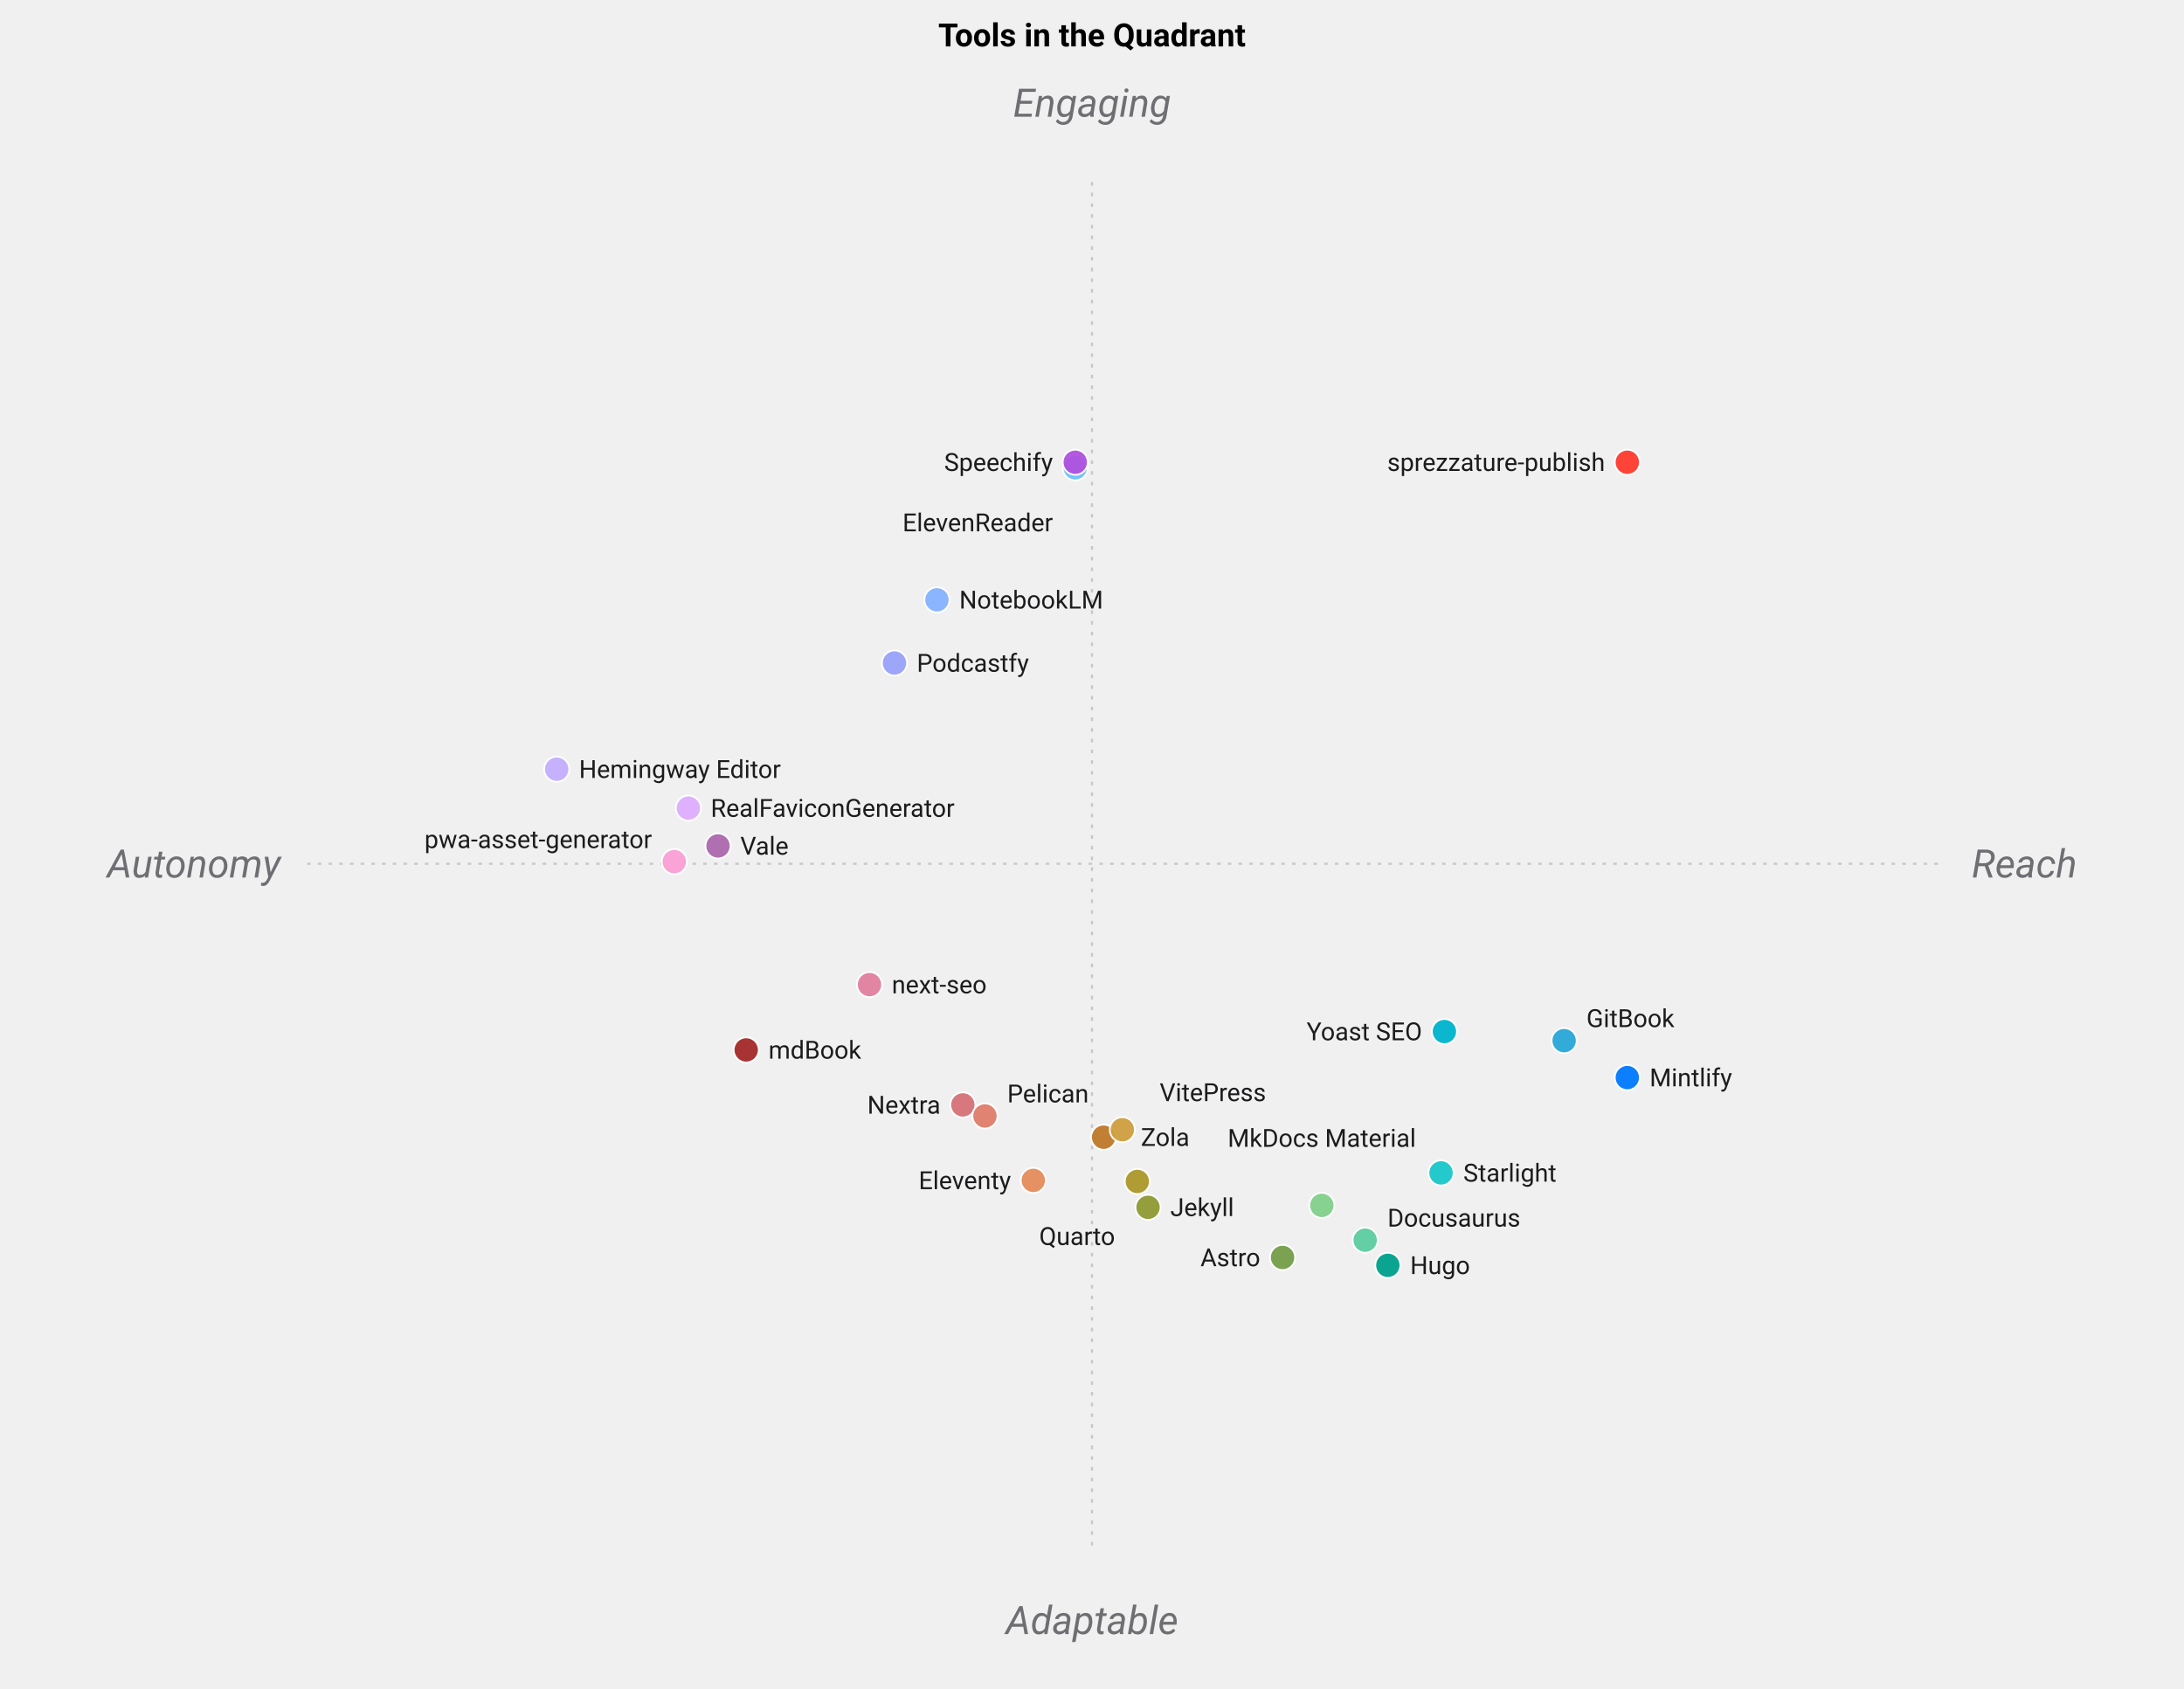
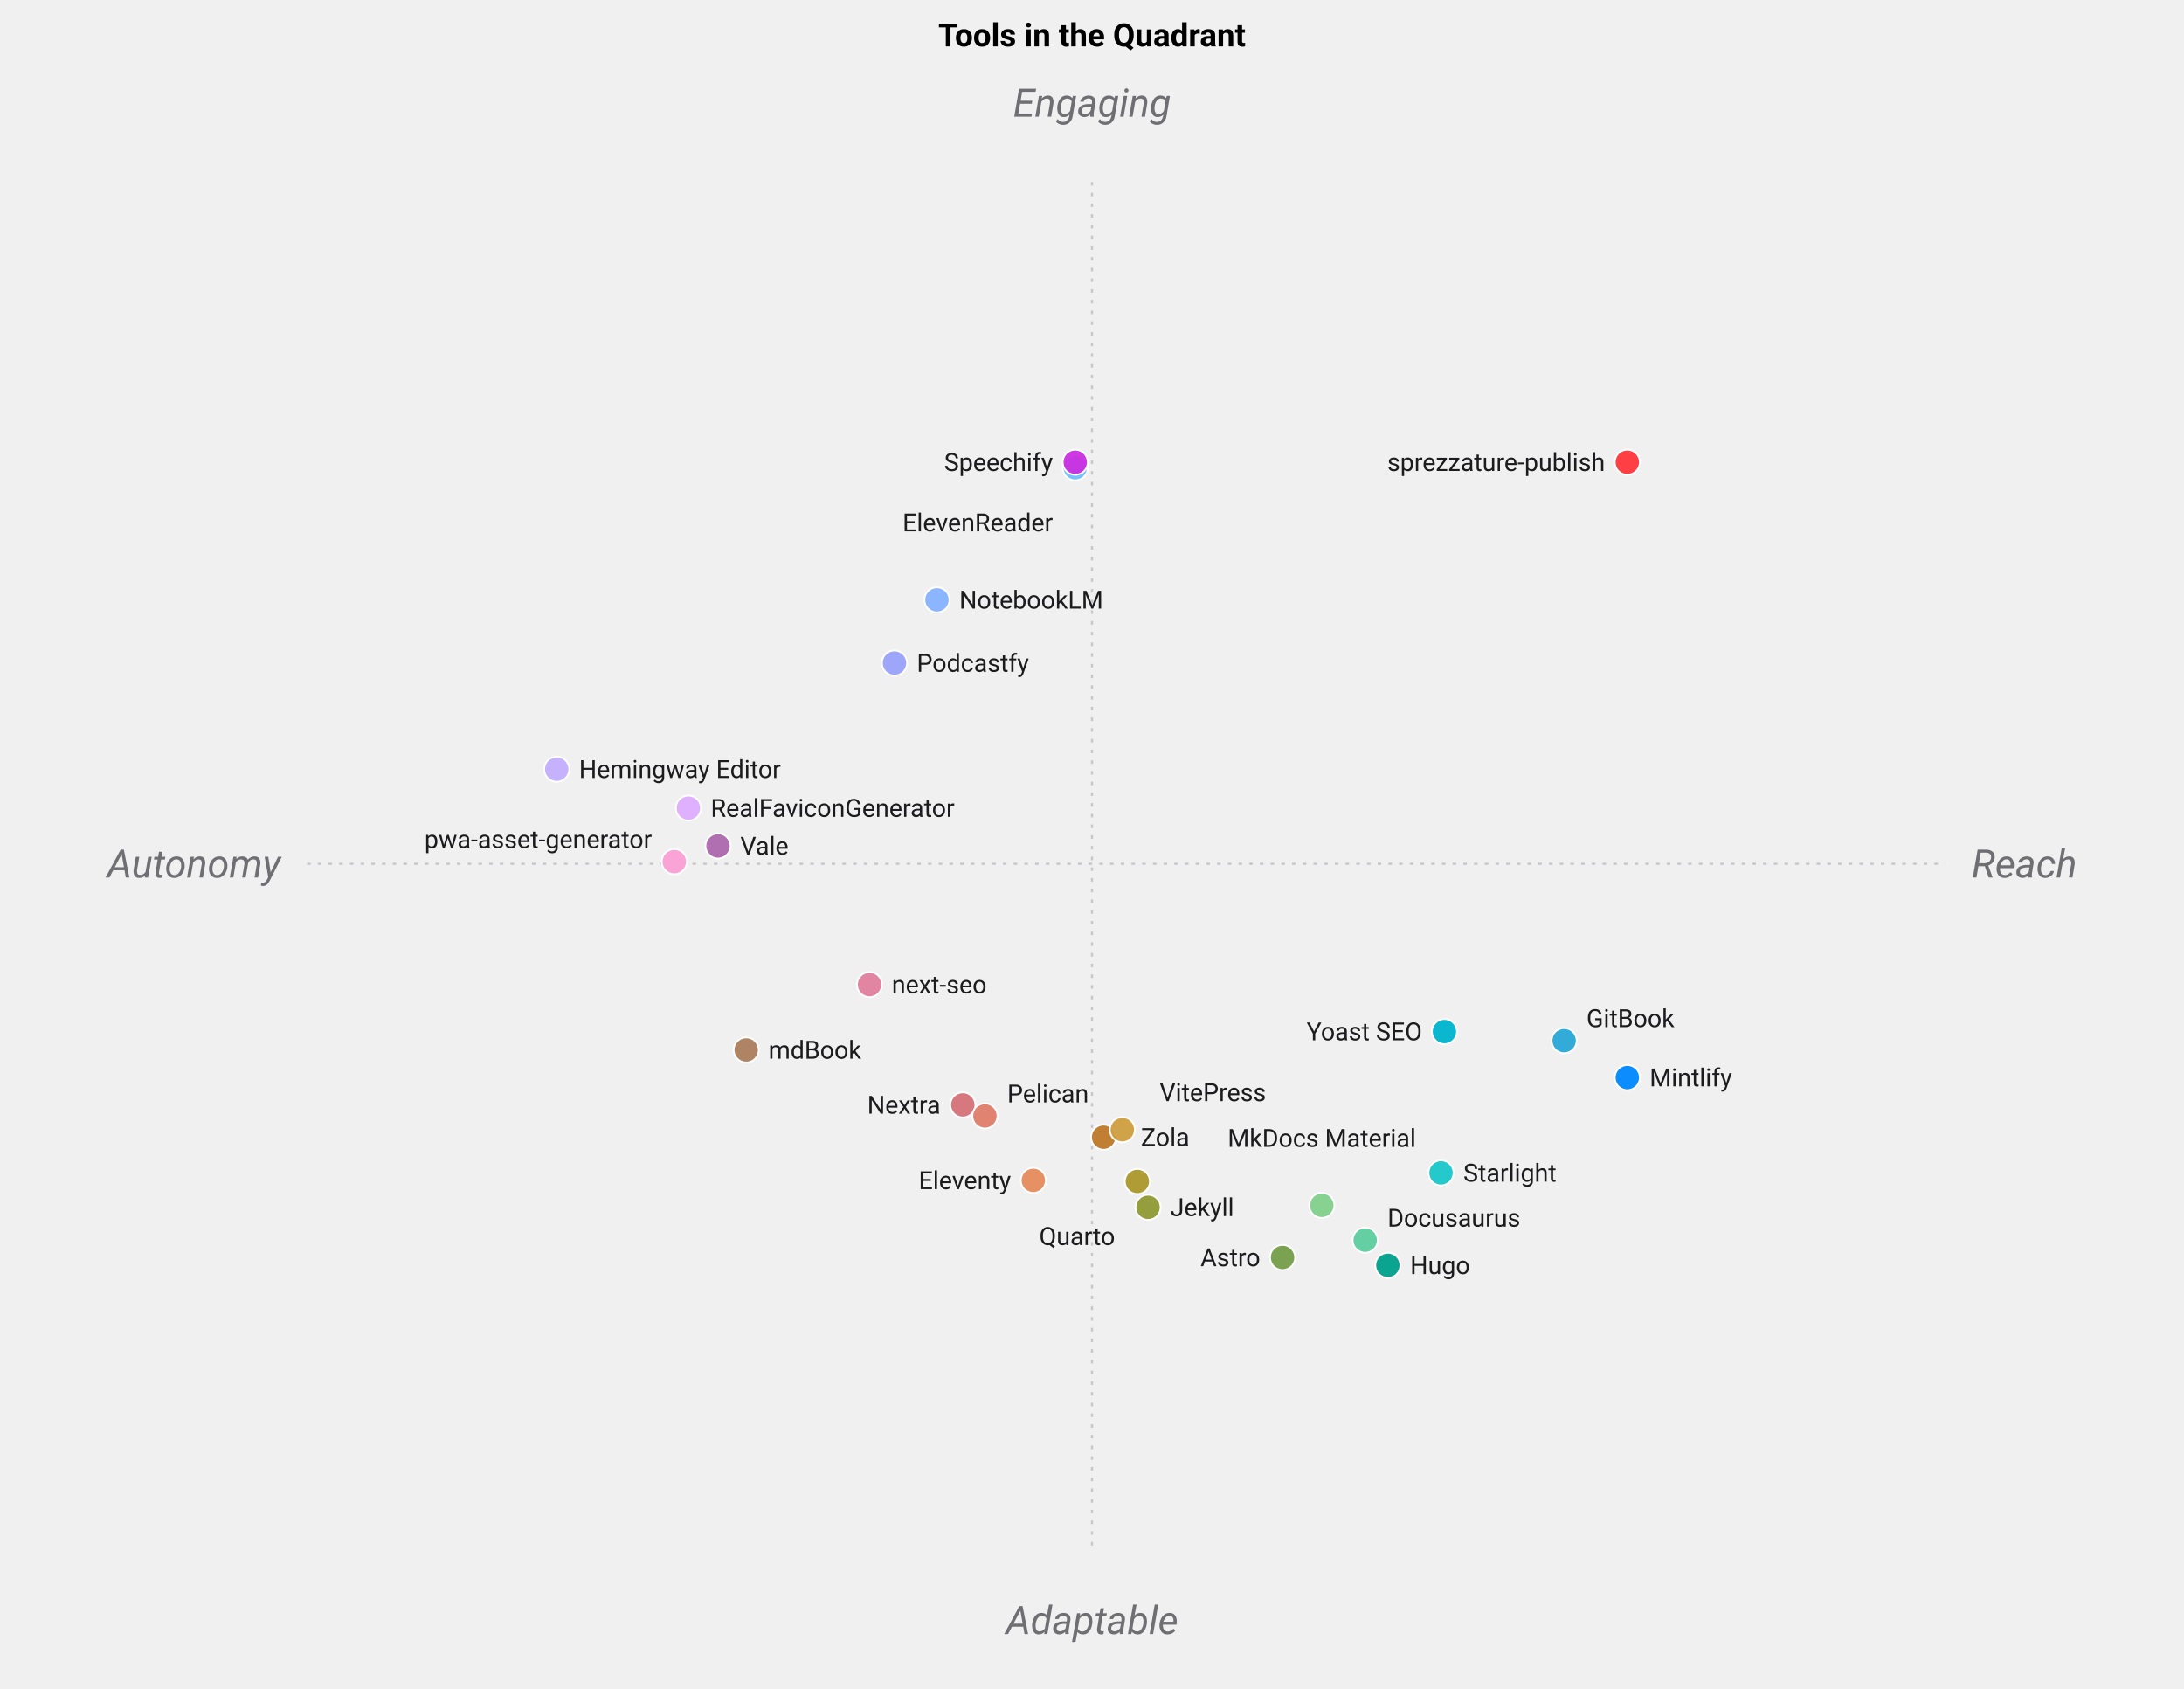
<svg xmlns="http://www.w3.org/2000/svg" width="1224" height="946" viewBox="0 0 1224 946" role="img" aria-labelledby="sp-title sp-desc" font-family="Roboto, -apple-system, Helvetica, Arial, sans-serif">
  <style>.sp-dot{cursor:pointer}.sp-dot:hover circle,.sp-dot:focus circle{stroke-width:2.4}.sp-dot:hover,.sp-dot:focus{filter:brightness(1.08);outline:none}</style>
  <line x1="172.1" y1="484.0" x2="1090.2" y2="484.0" stroke="#C7C7CC" stroke-width="1.2" stroke-dasharray="2,4" />
  <line x1="612.0" y1="866.0" x2="612.0" y2="102.0" stroke="#C7C7CC" stroke-width="1.2" stroke-dasharray="2,4" />
  <text data-pole="right" x="1164.0" y="491.7" font-size="22" font-style="italic" fill="#6E6E73" text-anchor="end">Reach</text>
  <text data-pole="left" x="60.0" y="491.7" font-size="22" font-style="italic" fill="#6E6E73" text-anchor="start">Autonomy</text>
  <text data-pole="top" x="612.0" y="65.4" font-size="22" font-style="italic" fill="#6E6E73" text-anchor="middle">Engaging</text>
  <text data-pole="bottom" x="612.0" y="915.6" font-size="22" font-style="italic" fill="#6E6E73" text-anchor="middle">Adaptable</text>
  <g class="sp-dot" tabindex="0" role="img" aria-label="Tools: sprezzature-publish Per-page meta tags out of the box: 5 Icon set from one logo: 5 Indexes crawlers look for: 5 Indexes language models look for: 5 Syndication feed: 4 Audio narration: 5 Sentence-synchronised read-along: 5 Plain-language rewriting: 5 Applies to HTML already published: 5 Local and offline, no account: 5 Light to install: 4 Scales past a hundred pages: 2 Themes and customisation: 2 Bilingual output and parity: 3 Maturity and ecosystem: 1">
-     <circle cx="912.0" cy="259.0" r="7.05" fill="#FF3B30" stroke="white" stroke-width="1" opacity="0.95" />
+     <circle cx="912.0" cy="259.0" r="7.05" fill="#FF383C" stroke="white" stroke-width="1" opacity="0.95" />
  </g>
  <text x="899.5" y="263.9" font-size="14" fill="#1C1C1E" text-anchor="end">sprezzature-publish</text>
  <g class="sp-dot" tabindex="0" role="img" aria-label="Tools: MkDocs Material Per-page meta tags out of the box: 4 Icon set from one logo: 2 Indexes crawlers look for: 4 Indexes language models look for: 2 Syndication feed: 3 Audio narration: 1 Sentence-synchronised read-along: 1 Plain-language rewriting: 1 Applies to HTML already published: 1 Local and offline, no account: 4 Light to install: 3 Scales past a hundred pages: 5 Themes and customisation: 4 Bilingual output and parity: 5 Maturity and ecosystem: 5">
    <circle cx="740.8" cy="675.4" r="7.05" fill="#82D18C" stroke="white" stroke-width="1" opacity="0.95" />
  </g>
  <text x="740.8" y="642.6" font-size="14" fill="#1C1C1E" text-anchor="middle">MkDocs Material</text>
  <g class="sp-dot" tabindex="0" role="img" aria-label="Tools: Hugo Per-page meta tags out of the box: 3 Icon set from one logo: 1 Indexes crawlers look for: 5 Indexes language models look for: 2 Syndication feed: 5 Audio narration: 1 Sentence-synchronised read-along: 1 Plain-language rewriting: 1 Applies to HTML already published: 1 Local and offline, no account: 5 Light to install: 5 Scales past a hundred pages: 5 Themes and customisation: 5 Bilingual output and parity: 5 Maturity and ecosystem: 5">
    <circle cx="777.8" cy="709.0" r="7.05" fill="#00A18C" stroke="white" stroke-width="1" opacity="0.95" />
  </g>
  <text x="790.3" y="713.9" font-size="14" fill="#1C1C1E" text-anchor="start">Hugo</text>
  <g class="sp-dot" tabindex="0" role="img" aria-label="Tools: Astro Per-page meta tags out of the box: 3 Icon set from one logo: 2 Indexes crawlers look for: 4 Indexes language models look for: 2 Syndication feed: 4 Audio narration: 1 Sentence-synchronised read-along: 1 Plain-language rewriting: 1 Applies to HTML already published: 1 Local and offline, no account: 4 Light to install: 2 Scales past a hundred pages: 5 Themes and customisation: 5 Bilingual output and parity: 4 Maturity and ecosystem: 5">
    <circle cx="718.8" cy="704.6" r="7.05" fill="#749E48" stroke="white" stroke-width="1" opacity="0.95" />
  </g>
  <text x="706.3" y="709.5" font-size="14" fill="#1C1C1E" text-anchor="end">Astro</text>
  <g class="sp-dot" tabindex="0" role="img" aria-label="Tools: Starlight Per-page meta tags out of the box: 4 Icon set from one logo: 2 Indexes crawlers look for: 4 Indexes language models look for: 4 Syndication feed: 3 Audio narration: 1 Sentence-synchronised read-along: 1 Plain-language rewriting: 1 Applies to HTML already published: 1 Local and offline, no account: 4 Light to install: 2 Scales past a hundred pages: 5 Themes and customisation: 3 Bilingual output and parity: 5 Maturity and ecosystem: 4">
    <circle cx="807.6" cy="657.2" r="7.05" fill="#1AC7C9" stroke="white" stroke-width="1" opacity="0.95" />
  </g>
  <text x="820.1" y="662.1" font-size="14" fill="#1C1C1E" text-anchor="start">Starlight</text>
  <g class="sp-dot" tabindex="0" role="img" aria-label="Tools: Docusaurus Per-page meta tags out of the box: 4 Icon set from one logo: 2 Indexes crawlers look for: 4 Indexes language models look for: 2 Syndication feed: 4 Audio narration: 1 Sentence-synchronised read-along: 1 Plain-language rewriting: 1 Applies to HTML already published: 1 Local and offline, no account: 4 Light to install: 2 Scales past a hundred pages: 5 Themes and customisation: 4 Bilingual output and parity: 5 Maturity and ecosystem: 5">
    <circle cx="765.1" cy="694.9" r="7.05" fill="#5CCE9F" stroke="white" stroke-width="1" opacity="0.95" />
  </g>
  <text x="777.6" y="687.3" font-size="14" fill="#1C1C1E" text-anchor="start">Docusaurus</text>
  <g class="sp-dot" tabindex="0" role="img" aria-label="Tools: Eleventy Per-page meta tags out of the box: 2 Icon set from one logo: 1 Indexes crawlers look for: 3 Indexes language models look for: 2 Syndication feed: 3 Audio narration: 1 Sentence-synchronised read-along: 1 Plain-language rewriting: 1 Applies to HTML already published: 1 Local and offline, no account: 5 Light to install: 3 Scales past a hundred pages: 4 Themes and customisation: 5 Bilingual output and parity: 3 Maturity and ecosystem: 4">
    <circle cx="579.1" cy="661.4" r="7.05" fill="#E58D5C" stroke="white" stroke-width="1" opacity="0.95" />
  </g>
  <text x="566.6" y="666.3" font-size="14" fill="#1C1C1E" text-anchor="end">Eleventy</text>
  <g class="sp-dot" tabindex="0" role="img" aria-label="Tools: Jekyll Per-page meta tags out of the box: 4 Icon set from one logo: 1 Indexes crawlers look for: 4 Indexes language models look for: 1 Syndication feed: 4 Audio narration: 1 Sentence-synchronised read-along: 1 Plain-language rewriting: 1 Applies to HTML already published: 1 Local and offline, no account: 4 Light to install: 3 Scales past a hundred pages: 4 Themes and customisation: 4 Bilingual output and parity: 3 Maturity and ecosystem: 5">
    <circle cx="643.4" cy="676.5" r="7.05" fill="#909A34" stroke="white" stroke-width="1" opacity="0.95" />
  </g>
  <text x="655.9" y="681.4" font-size="14" fill="#1C1C1E" text-anchor="start">Jekyll</text>
  <g class="sp-dot" tabindex="0" role="img" aria-label="Tools: Zola Per-page meta tags out of the box: 2 Icon set from one logo: 1 Indexes crawlers look for: 4 Indexes language models look for: 1 Syndication feed: 4 Audio narration: 1 Sentence-synchronised read-along: 1 Plain-language rewriting: 1 Applies to HTML already published: 1 Local and offline, no account: 5 Light to install: 5 Scales past a hundred pages: 4 Themes and customisation: 4 Bilingual output and parity: 4 Maturity and ecosystem: 3">
    <circle cx="618.5" cy="637.2" r="7.05" fill="#BF7A2B" stroke="white" stroke-width="1" opacity="0.95" />
  </g>
  <text x="639.4" y="642.1" font-size="14" fill="#1C1C1E" text-anchor="start">Zola</text>
  <g class="sp-dot" tabindex="0" role="img" aria-label="Tools: VitePress Per-page meta tags out of the box: 3 Icon set from one logo: 1 Indexes crawlers look for: 4 Indexes language models look for: 2 Syndication feed: 2 Audio narration: 1 Sentence-synchronised read-along: 1 Plain-language rewriting: 1 Applies to HTML already published: 1 Local and offline, no account: 4 Light to install: 2 Scales past a hundred pages: 4 Themes and customisation: 3 Bilingual output and parity: 4 Maturity and ecosystem: 4">
    <circle cx="629.0" cy="633.0" r="7.05" fill="#D0A040" stroke="white" stroke-width="1" opacity="0.95" />
  </g>
  <text x="649.9" y="617.0" font-size="14" fill="#1C1C1E" text-anchor="start">VitePress</text>
  <g class="sp-dot" tabindex="0" role="img" aria-label="Tools: Nextra Per-page meta tags out of the box: 3 Icon set from one logo: 1 Indexes crawlers look for: 3 Indexes language models look for: 1 Syndication feed: 2 Audio narration: 1 Sentence-synchronised read-along: 1 Plain-language rewriting: 1 Applies to HTML already published: 1 Local and offline, no account: 4 Light to install: 2 Scales past a hundred pages: 4 Themes and customisation: 3 Bilingual output and parity: 3 Maturity and ecosystem: 3">
    <circle cx="539.6" cy="619.1" r="7.05" fill="#D6727A" stroke="white" stroke-width="1" opacity="0.95" />
  </g>
  <text x="527.1" y="624.0" font-size="14" fill="#1C1C1E" text-anchor="end">Nextra</text>
  <g class="sp-dot" tabindex="0" role="img" aria-label="Tools: Quarto Per-page meta tags out of the box: 4 Icon set from one logo: 1 Indexes crawlers look for: 4 Indexes language models look for: 1 Syndication feed: 4 Audio narration: 1 Sentence-synchronised read-along: 1 Plain-language rewriting: 1 Applies to HTML already published: 1 Local and offline, no account: 4 Light to install: 2 Scales past a hundred pages: 4 Themes and customisation: 3 Bilingual output and parity: 3 Maturity and ecosystem: 4">
    <circle cx="637.4" cy="662.0" r="7.05" fill="#AC982B" stroke="white" stroke-width="1" opacity="0.95" />
  </g>
  <text x="624.9" y="697.6" font-size="14" fill="#1C1C1E" text-anchor="end">Quarto</text>
  <g class="sp-dot" tabindex="0" role="img" aria-label="Tools: Pelican Per-page meta tags out of the box: 2 Icon set from one logo: 1 Indexes crawlers look for: 3 Indexes language models look for: 1 Syndication feed: 4 Audio narration: 1 Sentence-synchronised read-along: 1 Plain-language rewriting: 1 Applies to HTML already published: 1 Local and offline, no account: 5 Light to install: 4 Scales past a hundred pages: 4 Themes and customisation: 3 Bilingual output and parity: 3 Maturity and ecosystem: 3">
    <circle cx="552.0" cy="625.3" r="7.05" fill="#E07E6A" stroke="white" stroke-width="1" opacity="0.95" />
  </g>
  <text x="564.5" y="617.7" font-size="14" fill="#1C1C1E" text-anchor="start">Pelican</text>
  <g class="sp-dot" tabindex="0" role="img" aria-label="Tools: mdBook Per-page meta tags out of the box: 2 Icon set from one logo: 1 Indexes crawlers look for: 2 Indexes language models look for: 1 Syndication feed: 1 Audio narration: 1 Sentence-synchronised read-along: 1 Plain-language rewriting: 1 Applies to HTML already published: 1 Local and offline, no account: 5 Light to install: 5 Scales past a hundred pages: 4 Themes and customisation: 3 Bilingual output and parity: 2 Maturity and ecosystem: 4">
-     <circle cx="418.2" cy="588.3" r="7.05" fill="#A52A2A" stroke="white" stroke-width="1" opacity="0.95" />
+     <circle cx="418.2" cy="588.3" r="7.05" fill="#AC7F5E" stroke="white" stroke-width="1" opacity="0.95" />
  </g>
  <text x="430.7" y="593.2" font-size="14" fill="#1C1C1E" text-anchor="start">mdBook</text>
  <g class="sp-dot" tabindex="0" role="img" aria-label="Tools: Mintlify Per-page meta tags out of the box: 5 Icon set from one logo: 3 Indexes crawlers look for: 5 Indexes language models look for: 5 Syndication feed: 3 Audio narration: 1 Sentence-synchronised read-along: 1 Plain-language rewriting: 1 Applies to HTML already published: 1 Local and offline, no account: 1 Light to install: 5 Scales past a hundred pages: 5 Themes and customisation: 3 Bilingual output and parity: 4 Maturity and ecosystem: 4">
-     <circle cx="912.0" cy="603.8" r="7.05" fill="#007AFF" stroke="white" stroke-width="1" opacity="0.95" />
+     <circle cx="912.0" cy="603.8" r="7.05" fill="#0088FF" stroke="white" stroke-width="1" opacity="0.95" />
  </g>
  <text x="924.5" y="608.7" font-size="14" fill="#1C1C1E" text-anchor="start">Mintlify</text>
  <g class="sp-dot" tabindex="0" role="img" aria-label="Tools: GitBook Per-page meta tags out of the box: 4 Icon set from one logo: 3 Indexes crawlers look for: 5 Indexes language models look for: 5 Syndication feed: 3 Audio narration: 1 Sentence-synchronised read-along: 1 Plain-language rewriting: 1 Applies to HTML already published: 1 Local and offline, no account: 1 Light to install: 5 Scales past a hundred pages: 5 Themes and customisation: 2 Bilingual output and parity: 4 Maturity and ecosystem: 4">
    <circle cx="876.6" cy="583.1" r="7.05" fill="#29A8D8" stroke="white" stroke-width="1" opacity="0.95" />
  </g>
  <text x="889.1" y="575.5" font-size="14" fill="#1C1C1E" text-anchor="start">GitBook</text>
  <g class="sp-dot" tabindex="0" role="img" aria-label="Tools: next-seo Per-page meta tags out of the box: 5 Icon set from one logo: 1 Indexes crawlers look for: 1 Indexes language models look for: 1 Syndication feed: 1 Audio narration: 1 Sentence-synchronised read-along: 1 Plain-language rewriting: 1 Applies to HTML already published: 2 Local and offline, no account: 5 Light to install: 5 Scales past a hundred pages: 4 Themes and customisation: 1 Bilingual output and parity: 3 Maturity and ecosystem: 4">
    <circle cx="487.3" cy="551.7" r="7.05" fill="#E280A0" stroke="white" stroke-width="1" opacity="0.95" />
  </g>
  <text x="499.8" y="556.6" font-size="14" fill="#1C1C1E" text-anchor="start">next-seo</text>
  <g class="sp-dot" tabindex="0" role="img" aria-label="Tools: Yoast SEO Per-page meta tags out of the box: 5 Icon set from one logo: 1 Indexes crawlers look for: 5 Indexes language models look for: 3 Syndication feed: 3 Audio narration: 1 Sentence-synchronised read-along: 1 Plain-language rewriting: 3 Applies to HTML already published: 4 Local and offline, no account: 3 Light to install: 3 Scales past a hundred pages: 5 Themes and customisation: 2 Bilingual output and parity: 4 Maturity and ecosystem: 5">
    <circle cx="809.5" cy="578.0" r="7.05" fill="#00B4CE" stroke="white" stroke-width="1" opacity="0.95" />
  </g>
  <text x="797.0" y="582.9" font-size="14" fill="#1C1C1E" text-anchor="end">Yoast SEO</text>
  <g class="sp-dot" tabindex="0" role="img" aria-label="Tools: RealFaviconGenerator Per-page meta tags out of the box: 1 Icon set from one logo: 5 Indexes crawlers look for: 1 Indexes language models look for: 1 Syndication feed: 1 Audio narration: 1 Sentence-synchronised read-along: 1 Plain-language rewriting: 1 Applies to HTML already published: 3 Local and offline, no account: 3 Light to install: 5 Scales past a hundred pages: 3 Themes and customisation: 1 Bilingual output and parity: 1 Maturity and ecosystem: 4">
    <circle cx="385.8" cy="452.8" r="7.05" fill="#DEADFF" stroke="white" stroke-width="1" opacity="0.95" />
  </g>
  <text x="398.3" y="457.7" font-size="14" fill="#1C1C1E" text-anchor="start">RealFaviconGenerator</text>
  <g class="sp-dot" tabindex="0" role="img" aria-label="Tools: pwa-asset-generator Per-page meta tags out of the box: 1 Icon set from one logo: 5 Indexes crawlers look for: 1 Indexes language models look for: 1 Syndication feed: 1 Audio narration: 1 Sentence-synchronised read-along: 1 Plain-language rewriting: 1 Applies to HTML already published: 3 Local and offline, no account: 4 Light to install: 2 Scales past a hundred pages: 3 Themes and customisation: 1 Bilingual output and parity: 1 Maturity and ecosystem: 3">
    <circle cx="377.9" cy="482.8" r="7.05" fill="#FAA0D5" stroke="white" stroke-width="1" opacity="0.95" />
  </g>
  <text x="365.4" y="475.2" font-size="14" fill="#1C1C1E" text-anchor="end">pwa-asset-generator</text>
  <g class="sp-dot" tabindex="0" role="img" aria-label="Tools: Vale Per-page meta tags out of the box: 1 Icon set from one logo: 1 Indexes crawlers look for: 1 Indexes language models look for: 1 Syndication feed: 1 Audio narration: 1 Sentence-synchronised read-along: 1 Plain-language rewriting: 4 Applies to HTML already published: 3 Local and offline, no account: 5 Light to install: 5 Scales past a hundred pages: 4 Themes and customisation: 1 Bilingual output and parity: 3 Maturity and ecosystem: 4">
    <circle cx="402.4" cy="474.0" r="7.05" fill="#AD69AD" stroke="white" stroke-width="1" opacity="0.95" />
  </g>
  <text x="414.9" y="478.9" font-size="14" fill="#1C1C1E" text-anchor="start">Vale</text>
  <g class="sp-dot" tabindex="0" role="img" aria-label="Tools: Hemingway Editor Per-page meta tags out of the box: 1 Icon set from one logo: 1 Indexes crawlers look for: 1 Indexes language models look for: 1 Syndication feed: 1 Audio narration: 1 Sentence-synchronised read-along: 1 Plain-language rewriting: 5 Applies to HTML already published: 1 Local and offline, no account: 3 Light to install: 4 Scales past a hundred pages: 1 Themes and customisation: 1 Bilingual output and parity: 1 Maturity and ecosystem: 4">
    <circle cx="312.0" cy="431.0" r="7.05" fill="#C3AEFF" stroke="white" stroke-width="1" opacity="0.95" />
  </g>
  <text x="324.5" y="435.9" font-size="14" fill="#1C1C1E" text-anchor="start">Hemingway Editor</text>
  <g class="sp-dot" tabindex="0" role="img" aria-label="Tools: ElevenReader Per-page meta tags out of the box: 1 Icon set from one logo: 1 Indexes crawlers look for: 1 Indexes language models look for: 1 Syndication feed: 1 Audio narration: 5 Sentence-synchronised read-along: 5 Plain-language rewriting: 1 Applies to HTML already published: 5 Local and offline, no account: 1 Light to install: 5 Scales past a hundred pages: 2 Themes and customisation: 1 Bilingual output and parity: 5 Maturity and ecosystem: 4">
    <circle cx="602.6" cy="262.1" r="7.05" fill="#6FC0FF" stroke="white" stroke-width="1" opacity="0.95" />
  </g>
  <text x="590.1" y="297.7" font-size="14" fill="#1C1C1E" text-anchor="end">ElevenReader</text>
  <g class="sp-dot" tabindex="0" role="img" aria-label="Tools: Speechify Per-page meta tags out of the box: 1 Icon set from one logo: 1 Indexes crawlers look for: 1 Indexes language models look for: 1 Syndication feed: 1 Audio narration: 5 Sentence-synchronised read-along: 5 Plain-language rewriting: 2 Applies to HTML already published: 5 Local and offline, no account: 1 Light to install: 5 Scales past a hundred pages: 2 Themes and customisation: 1 Bilingual output and parity: 5 Maturity and ecosystem: 5">
-     <circle cx="602.6" cy="259.0" r="7.05" fill="#AF52DE" stroke="white" stroke-width="1" opacity="0.95" />
+     <circle cx="602.6" cy="259.0" r="7.05" fill="#CB30E0" stroke="white" stroke-width="1" opacity="0.95" />
  </g>
  <text x="590.1" y="263.9" font-size="14" fill="#1C1C1E" text-anchor="end">Speechify</text>
  <g class="sp-dot" tabindex="0" role="img" aria-label="Tools: NotebookLM Per-page meta tags out of the box: 1 Icon set from one logo: 1 Indexes crawlers look for: 1 Indexes language models look for: 1 Syndication feed: 1 Audio narration: 5 Sentence-synchronised read-along: 2 Plain-language rewriting: 3 Applies to HTML already published: 4 Local and offline, no account: 1 Light to install: 5 Scales past a hundred pages: 3 Themes and customisation: 1 Bilingual output and parity: 4 Maturity and ecosystem: 5">
    <circle cx="525.1" cy="336.1" r="7.05" fill="#86B2FF" stroke="white" stroke-width="1" opacity="0.95" />
  </g>
  <text x="537.6" y="341.0" font-size="14" fill="#1C1C1E" text-anchor="start">NotebookLM</text>
  <g class="sp-dot" tabindex="0" role="img" aria-label="Tools: Podcastfy Per-page meta tags out of the box: 1 Icon set from one logo: 1 Indexes crawlers look for: 1 Indexes language models look for: 1 Syndication feed: 2 Audio narration: 5 Sentence-synchronised read-along: 1 Plain-language rewriting: 2 Applies to HTML already published: 4 Local and offline, no account: 3 Light to install: 3 Scales past a hundred pages: 2 Themes and customisation: 1 Bilingual output and parity: 4 Maturity and ecosystem: 2">
    <circle cx="501.3" cy="371.5" r="7.05" fill="#9AA3FA" stroke="white" stroke-width="1" opacity="0.95" />
  </g>
  <text x="513.8" y="376.4" font-size="14" fill="#1C1C1E" text-anchor="start">Podcastfy</text>
  <text x="612.0" y="26" font-size="18" font-weight="bold" fill="#000" text-anchor="middle">Tools in the Quadrant</text>
</svg>
